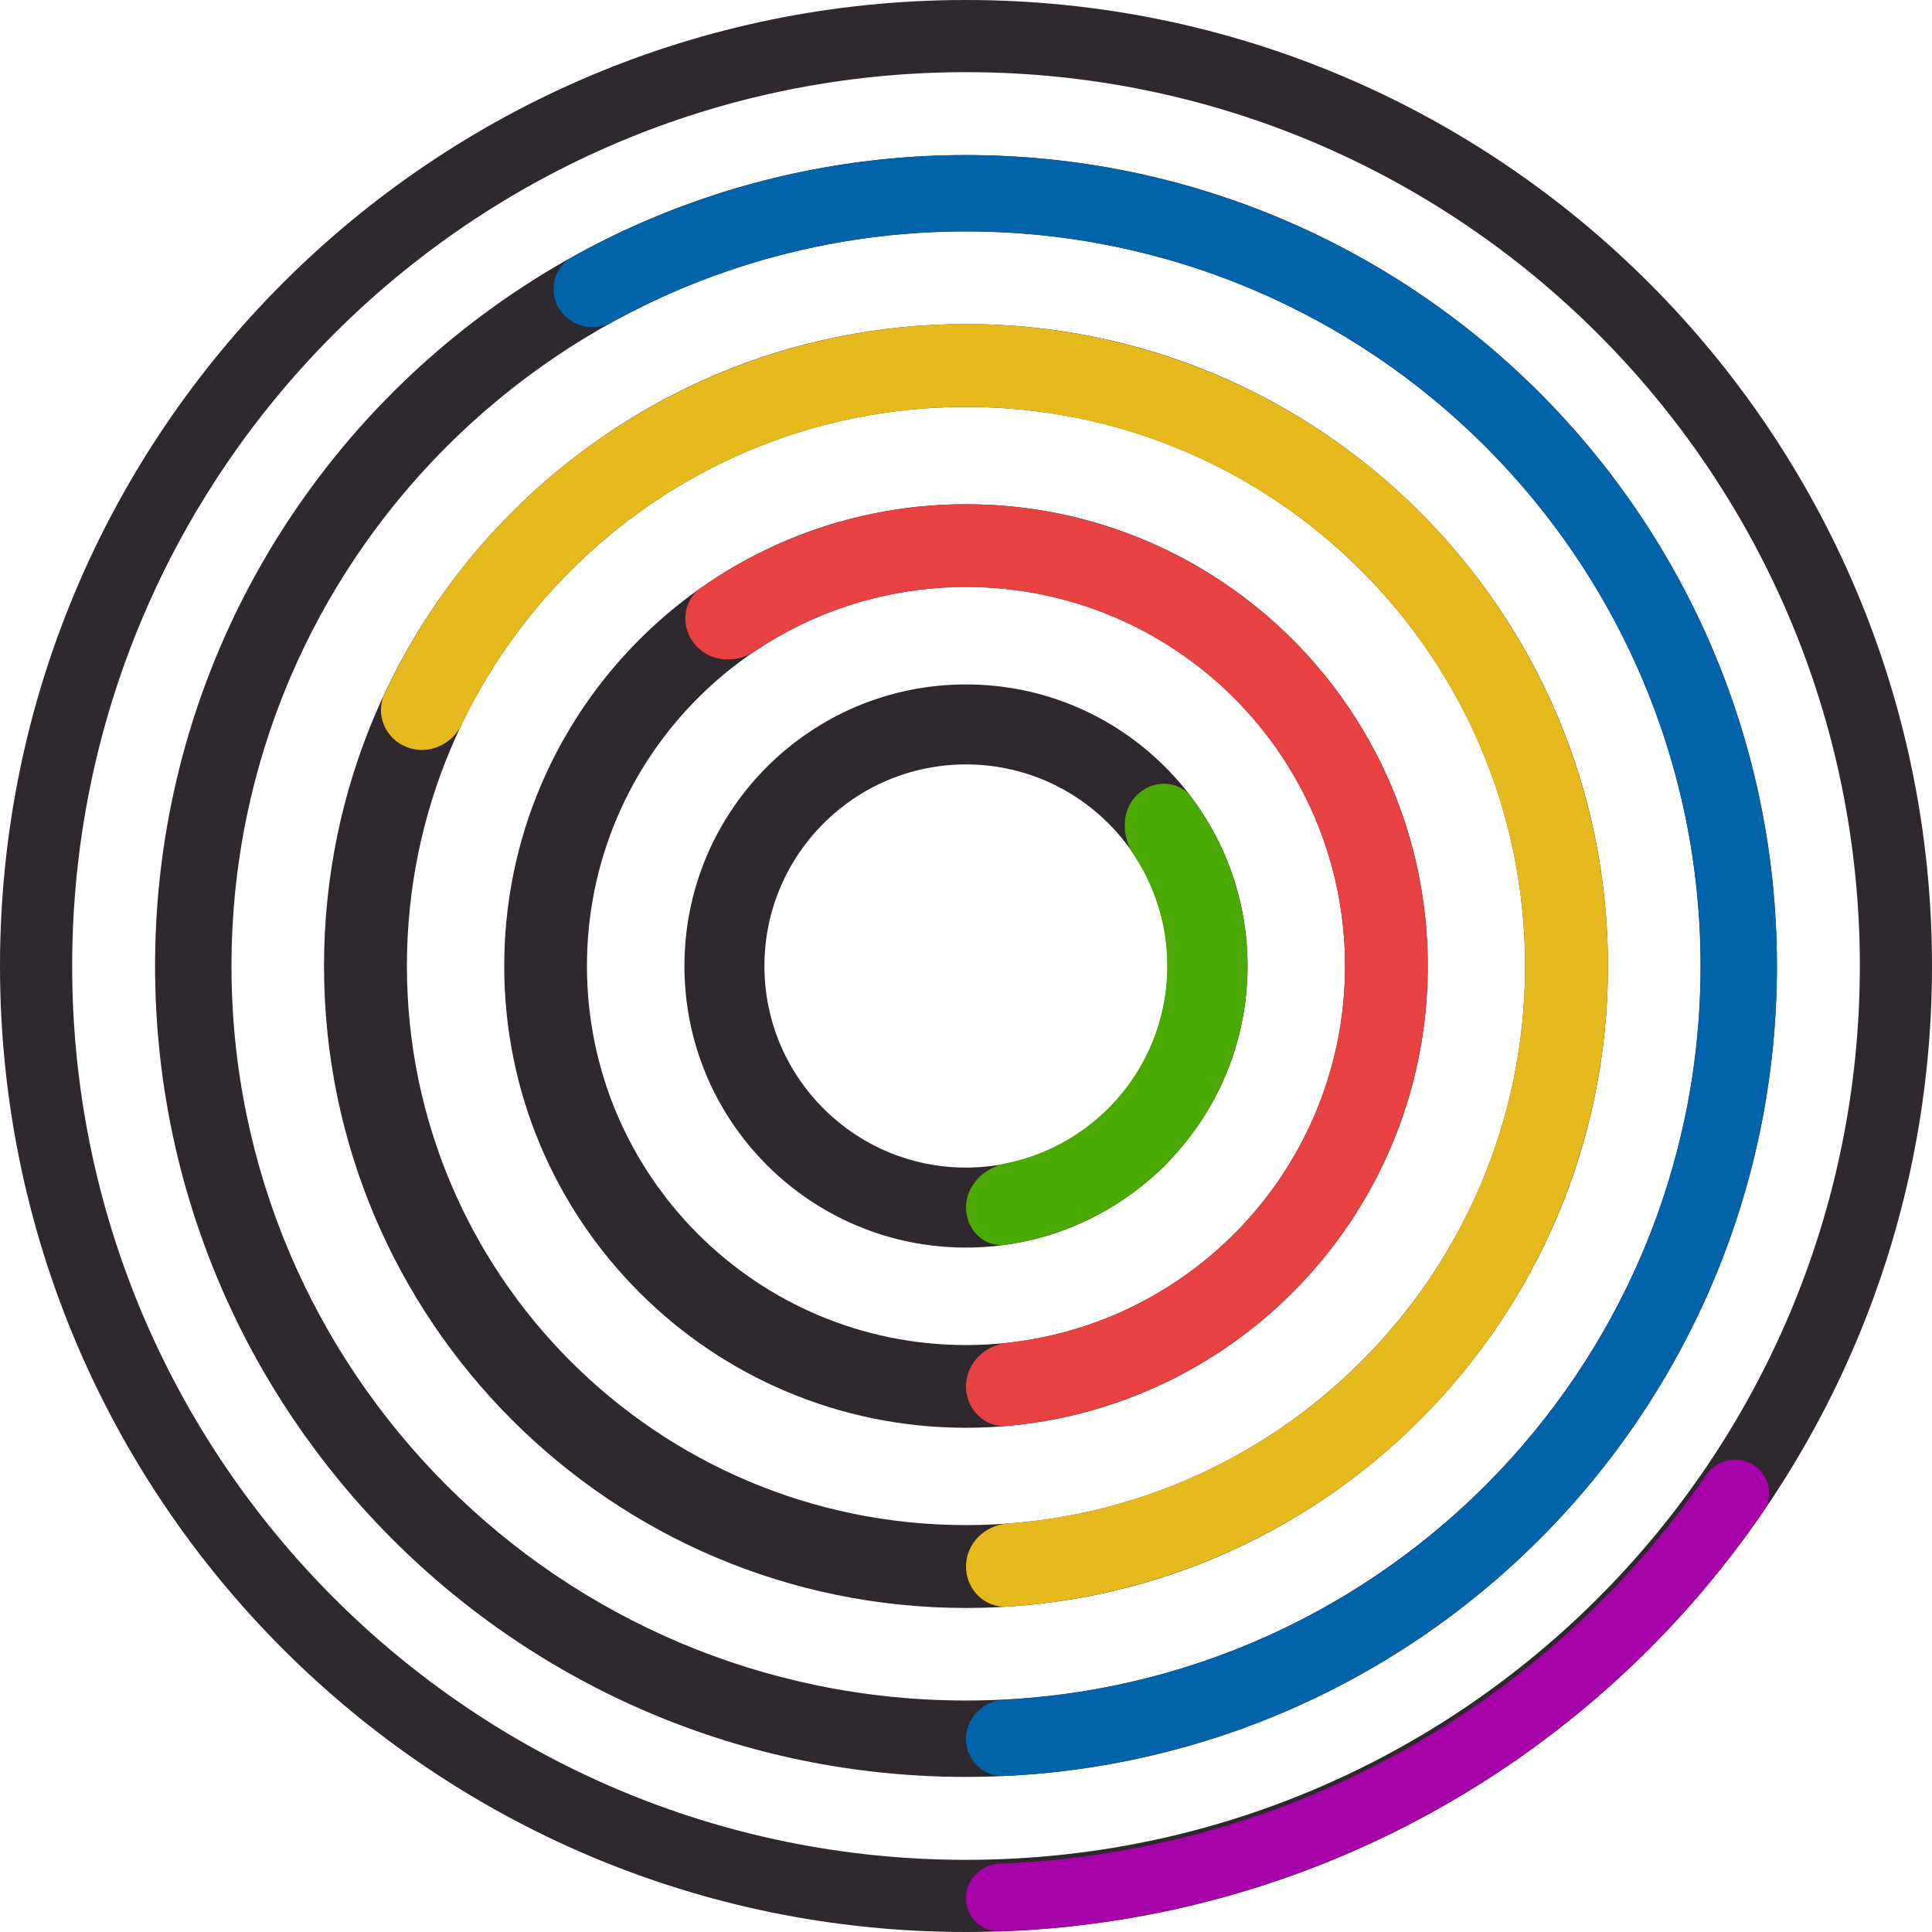
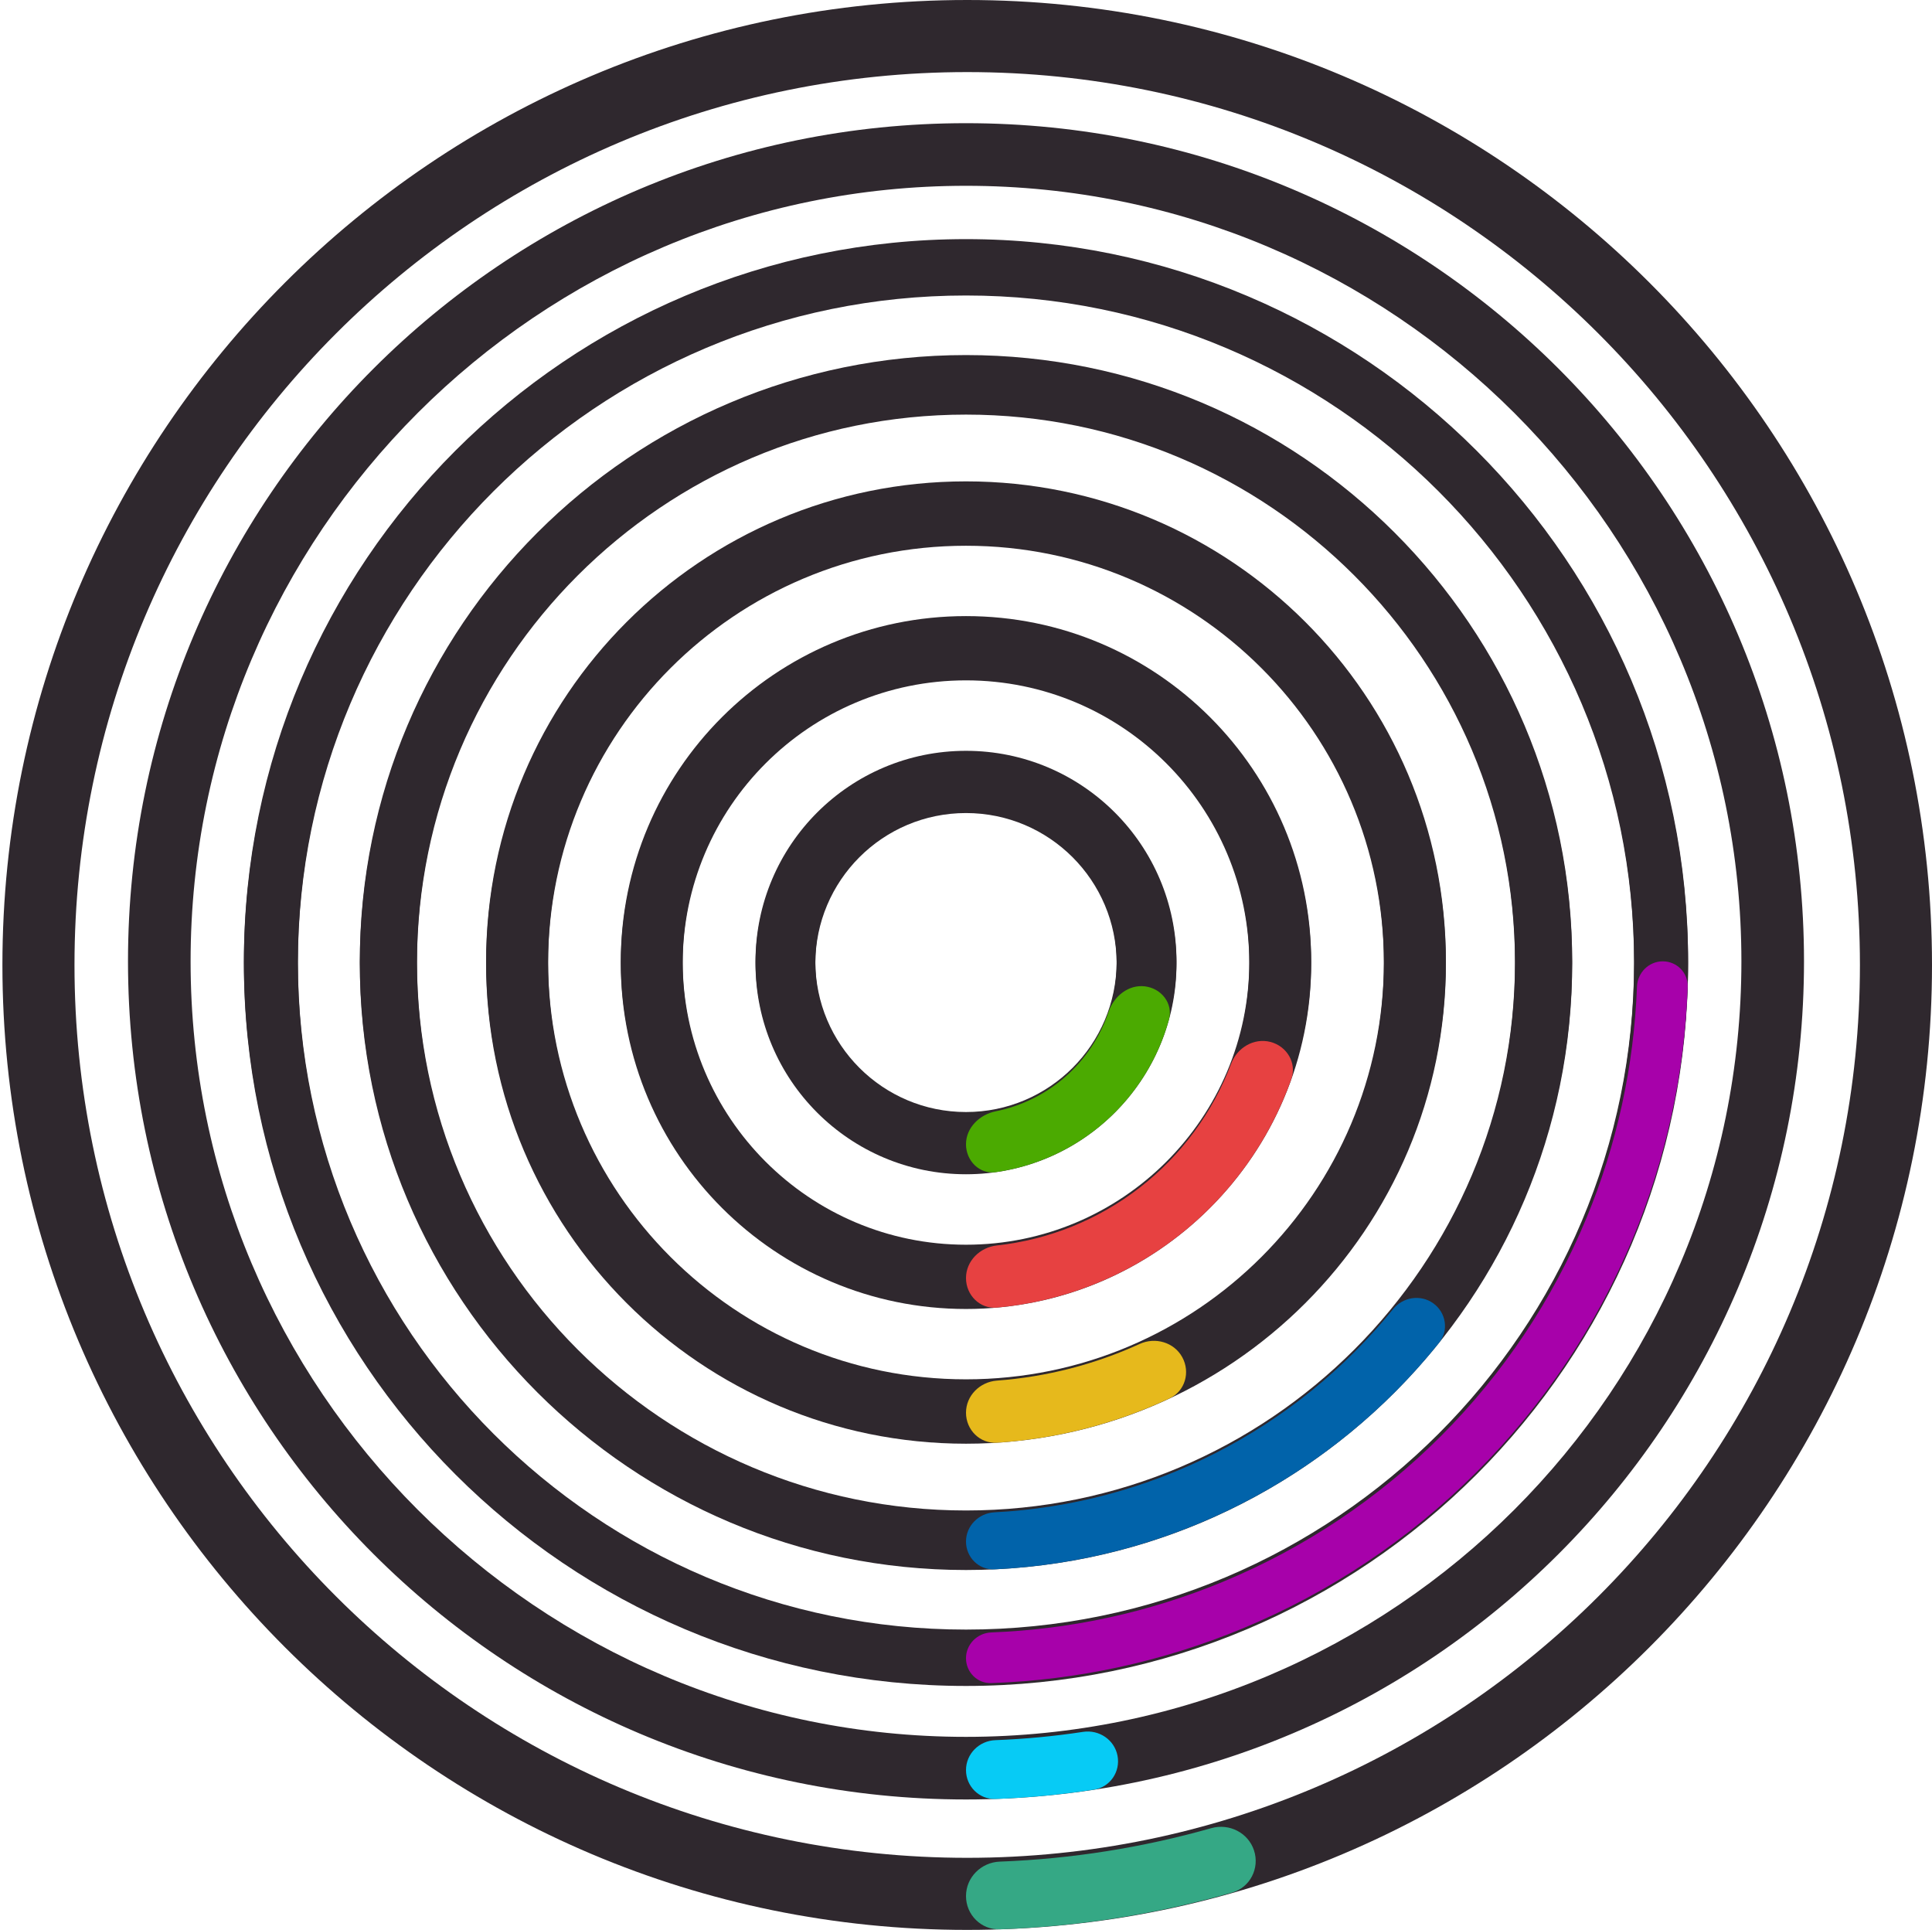
- <svg xmlns="http://www.w3.org/2000/svg" width="598" height="598" viewBox="0 0 598 598" fill="none">
-   <path d="M386.153 299.001C386.153 347.134 347.133 386.154 299 386.154C250.867 386.154 211.847 347.134 211.847 299.001C211.847 250.868 250.867 211.848 299 211.848C347.133 211.848 386.153 250.868 386.153 299.001ZM236.607 299.001C236.607 333.46 264.541 361.394 299 361.394C333.459 361.394 361.393 333.46 361.393 299.001C361.393 264.542 333.459 236.608 299 236.608C264.541 236.608 236.607 264.542 236.607 299.001Z" fill="#2F282E" />
-   <path d="M299 373.731C299 380.592 304.59 386.245 311.381 385.27C324.223 383.427 336.546 378.731 347.42 371.466C361.752 361.889 372.922 348.278 379.519 332.353C386.115 316.428 387.841 298.904 384.478 281.998C381.927 269.172 376.533 257.138 368.756 246.754C364.643 241.263 356.694 241.307 351.843 246.158C346.991 251.01 347.118 258.825 350.912 264.541C355.38 271.273 358.519 278.843 360.111 286.845C362.515 298.932 361.281 311.46 356.565 322.845C351.849 334.231 343.863 343.962 333.617 350.808C326.833 355.341 319.26 358.475 311.34 360.075C304.616 361.434 299 366.871 299 373.731Z" fill="#4BAA01" />
-   <path d="M441.93 299.001C441.93 377.939 377.938 441.931 299 441.931C220.062 441.931 156.069 377.939 156.069 299.001C156.069 220.063 220.062 156.07 299 156.07C377.938 156.07 441.93 220.063 441.93 299.001ZM181.673 299.001C181.673 363.799 234.202 416.328 299 416.328C363.798 416.328 416.327 363.799 416.327 299.001C416.327 234.203 363.798 181.674 299 181.674C234.202 181.674 181.673 234.203 181.673 299.001Z" fill="#2F282E" />
-   <path d="M299 429.13C299 436.2 304.743 441.991 311.785 441.359C330.342 439.692 348.437 434.409 365.034 425.763C385.425 415.141 402.952 399.756 416.129 380.915C429.306 362.074 437.742 340.333 440.724 317.535C443.705 294.738 441.143 271.558 433.255 249.962C425.366 228.366 412.385 208.992 395.411 193.483C378.438 177.975 357.974 166.79 335.756 160.877C313.537 154.965 290.221 154.499 267.784 159.521C249.522 163.608 232.282 171.232 217.019 181.918C211.228 185.974 210.57 194.103 215.127 199.509C219.684 204.914 227.726 205.536 233.596 201.595C245.651 193.501 259.135 187.694 273.376 184.506C291.793 180.385 310.933 180.766 329.172 185.62C347.41 190.473 364.208 199.655 378.141 212.385C392.074 225.115 402.73 241.019 409.205 258.746C415.68 276.474 417.784 295.501 415.336 314.215C412.889 332.929 405.963 350.776 395.147 366.242C384.331 381.708 369.943 394.336 353.205 403.056C340.263 409.798 326.21 414.049 311.777 415.63C304.749 416.4 299 422.059 299 429.13Z" fill="#E74141" />
-   <path d="M497.708 299C497.708 408.744 408.744 497.709 299 497.709C189.256 497.709 100.292 408.744 100.292 299C100.292 189.257 189.256 100.292 299 100.292C408.744 100.292 497.708 189.257 497.708 299ZM125.945 299C125.945 394.576 203.424 472.055 299 472.055C394.576 472.055 472.055 394.576 472.055 299C472.055 203.425 394.576 125.945 299 125.945C203.424 125.945 125.945 203.425 125.945 299Z" fill="#2F282E" />
-   <path d="M299 484.882C299 491.966 304.749 497.752 311.818 497.295C343.493 495.248 374.284 485.636 401.575 469.187C432.535 450.526 457.819 423.773 474.703 391.809C491.587 359.845 499.432 323.88 497.392 287.789C495.352 251.697 483.506 216.845 463.128 186.987C442.75 157.128 414.613 133.394 381.747 118.341C348.881 103.287 312.532 97.484 276.612 101.557C240.693 105.63 206.565 119.424 177.904 141.454C152.64 160.873 132.467 186.043 119.017 214.793C116.015 221.209 119.307 228.671 125.904 231.253C132.501 233.835 139.898 230.555 142.961 224.167C154.67 199.752 171.975 178.368 193.538 161.793C218.499 142.607 248.221 130.594 279.503 127.047C310.785 123.5 342.442 128.554 371.065 141.664C399.688 154.774 424.192 175.444 441.939 201.448C459.686 227.451 470.003 257.804 471.78 289.236C473.556 320.668 466.724 351.99 452.02 379.828C437.316 407.665 415.296 430.964 388.332 447.216C365.039 461.255 338.819 469.575 311.815 471.58C304.751 472.105 299 477.798 299 484.882Z" fill="#E6B91C" />
-   <path d="M550 299C550 437.624 437.623 550 299 550C160.376 550 48 437.624 48 299C48 160.377 160.376 48.001 299 48.001C437.623 48.001 550 160.377 550 299ZM71.649 299C71.649 424.563 173.437 526.352 299 526.352C424.562 526.352 526.351 424.563 526.351 299C526.351 173.438 424.562 71.649 299 71.649C173.437 71.649 71.649 173.438 71.649 299Z" fill="#2F282E" />
-   <path d="M298.999 538.21C298.999 544.722 304.281 550.03 310.786 549.724C345.552 548.09 379.645 539.24 410.878 523.688C445.633 506.382 475.9 481.249 499.299 450.266C522.697 419.283 538.589 383.294 545.724 345.129C552.86 306.964 551.044 267.665 540.42 230.32C529.796 192.976 510.654 158.606 484.498 129.912C458.343 101.218 425.887 78.983 389.684 64.955C353.48 50.928 314.516 45.49 275.856 49.07C241.114 52.287 207.469 62.708 177.048 79.618C171.356 82.782 169.659 90.075 173.087 95.612C176.514 101.149 183.768 102.829 189.475 99.693C216.782 84.687 246.921 75.432 278.03 72.552C313.059 69.308 348.362 74.235 381.164 86.944C413.966 99.654 443.372 119.8 467.07 145.798C490.769 171.796 508.113 202.937 517.738 236.773C527.364 270.609 529.009 306.216 522.544 340.795C516.079 375.374 501.681 407.982 480.48 436.054C459.28 464.127 431.857 486.898 400.366 502.578C372.399 516.504 341.902 524.499 310.785 526.114C304.282 526.451 298.999 531.698 298.999 538.21Z" fill="#0163AA" />
-   <path d="M598 299C598 464.133 464.133 598 299 598C133.867 598 0 464.133 0 299C0 133.867 133.867 0 299 0C464.133 0 598 133.867 598 299ZM22.336 299C22.336 451.797 146.203 575.664 299 575.664C451.797 575.664 575.664 451.797 575.664 299C575.664 146.203 451.797 22.336 299 22.336C146.203 22.336 22.336 146.203 22.336 299Z" fill="#2F282E" />
-   <path d="M299 587.518C299 593.307 303.695 598.019 309.48 597.816C356.259 596.176 402.053 583.572 443.147 560.959C484.242 538.346 519.396 506.407 545.816 467.768C549.084 462.99 547.616 456.503 542.726 453.405C537.835 450.307 531.376 451.772 528.096 456.542C503.576 492.2 471.039 521.684 433.041 542.593C395.043 563.502 352.724 575.209 309.48 576.839C303.695 577.058 299 581.73 299 587.518Z" fill="#A701AA" />
+ <svg xmlns="http://www.w3.org/2000/svg" width="800" height="799" viewBox="0 0 800 799" fill="none">
+   <path d="M487.153 398C487.153 446.134 448.133 485.153 400 485.153C351.867 485.153 312.847 446.134 312.847 398C312.847 349.867 351.867 310.848 400 310.848C448.133 310.848 487.153 349.867 487.153 398ZM337.607 398C337.607 432.459 365.541 460.394 400 460.394C434.459 460.394 462.393 432.459 462.393 398C462.393 363.542 434.459 335.607 400 335.607C365.541 335.607 337.607 363.542 337.607 398Z" fill="#2F282E" />
+   <path d="M542.93 398.001C542.93 476.939 478.938 540.931 400 540.931C321.062 540.931 257.069 476.939 257.069 398.001C257.069 319.063 321.062 255.07 400 255.07C478.938 255.07 542.93 319.063 542.93 398.001ZM282.673 398.001C282.673 462.799 335.202 515.328 400 515.328C464.798 515.328 517.327 462.799 517.327 398.001C517.327 333.203 464.798 280.674 400 280.674C335.202 280.674 282.673 333.203 282.673 398.001Z" fill="#2F282E" />
+   <path d="M598.708 398C598.708 507.744 509.744 596.709 400 596.709C290.257 596.709 201.292 507.744 201.292 398C201.292 288.257 290.257 199.292 400 199.292C509.744 199.292 598.708 288.257 598.708 398ZM226.945 398C226.945 493.576 304.424 571.055 400 571.055C495.576 571.055 573.055 493.576 573.055 398C573.055 302.425 495.576 224.945 400 224.945C304.424 224.945 226.945 302.425 226.945 398Z" fill="#2F282E" />
+   <path d="M651 398C651 536.624 538.623 649 400 649C261.377 649 149 536.624 149 398C149 259.377 261.377 147 400 147C538.623 147 651 259.377 651 398ZM172.649 398C172.649 523.563 274.437 625.352 400 625.352C525.563 625.352 627.351 523.563 627.351 398C627.351 272.438 525.563 170.649 400 170.649C274.437 170.649 172.649 272.438 172.649 398Z" fill="#2F282E" />
+   <path d="M699 398C699 563.133 565.133 697 400 697C234.867 697 101 563.133 101 398C101 232.867 234.867 99 400 99C565.133 99 699 232.867 699 398ZM123.336 398C123.336 550.797 247.203 674.664 400 674.664C552.797 674.664 676.664 550.797 676.664 398C676.664 245.203 552.797 121.336 400 121.336C247.203 121.336 123.336 245.203 123.336 398Z" fill="#2F282E" />
+   <path d="M747 398C747 589.643 591.643 745 400 745C208.357 745 53 589.643 53 398C53 206.357 208.357 51 400 51C591.643 51 747 206.357 747 398ZM78.922 398C78.922 575.327 222.673 719.078 400 719.078C577.327 719.078 721.078 575.327 721.078 398C721.078 220.673 577.327 76.922 400 76.922C222.673 76.922 78.922 220.673 78.922 398Z" fill="#2F282E" />
+   <path d="M400 686.518C400 692.307 404.694 697.019 410.48 696.816C457.259 695.176 503.052 682.572 544.147 659.959C585.242 637.346 620.396 605.407 646.816 566.768C650.084 561.99 648.615 555.503 643.725 552.405V552.405C638.835 549.307 632.376 550.772 629.096 555.542C604.576 591.2 572.039 620.684 534.041 641.593C496.043 662.502 453.724 674.209 410.479 675.839C404.695 676.058 400 680.73 400 686.518V686.518Z" fill="#A701AA" />
+   <path d="M400 732.836C400 739.554 405.448 745.022 412.162 744.787C425.85 744.307 439.499 743.017 453.035 740.923C459.674 739.896 464.001 733.504 462.742 726.905V726.905C461.483 720.306 455.116 716.001 448.474 717.01C436.444 718.838 424.32 719.984 412.161 720.442C405.448 720.696 400 726.118 400 732.836V732.836Z" fill="#07CBF5" />
+   <path d="M487.151 399.003C487.151 447.136 448.131 486.156 399.998 486.156C351.865 486.156 312.845 447.136 312.845 399.003C312.845 350.87 351.865 311.85 399.998 311.85C448.131 311.85 487.151 350.87 487.151 399.003ZM337.605 399.003C337.605 433.462 365.539 461.396 399.998 461.396C434.457 461.396 462.391 433.462 462.391 399.003C462.391 364.544 434.457 336.61 399.998 336.61C365.539 336.61 337.605 364.544 337.605 399.003Z" fill="#2F282E" />
+   <path d="M399.998 473.733C399.998 480.594 405.588 486.247 412.379 485.272C429.088 482.874 444.838 475.658 457.633 464.377C470.429 453.097 479.562 438.375 484.035 422.098C485.853 415.483 480.946 409.229 474.139 408.369V408.369C467.333 407.509 461.235 412.399 459.044 418.901C455.577 429.189 449.455 438.466 441.203 445.741C432.952 453.016 422.981 457.926 412.339 460.077C405.614 461.436 399.998 466.873 399.998 473.733V473.733Z" fill="#4BAA01" />
+   <path d="M542.928 399.003C542.928 477.941 478.936 541.933 399.998 541.933C321.06 541.933 257.067 477.941 257.067 399.003C257.067 320.064 321.06 256.072 399.998 256.072C478.936 256.072 542.928 320.064 542.928 399.003ZM282.671 399.003C282.671 463.801 335.2 516.33 399.998 516.33C464.796 516.33 517.325 463.801 517.325 399.003C517.325 334.205 464.796 281.676 399.998 281.676C335.2 281.676 282.671 334.205 282.671 399.003Z" fill="#2F282E" />
+   <path d="M400 529.132C400 536.202 405.743 541.993 412.785 541.361C439.936 538.922 465.923 528.757 487.603 511.94C509.283 495.123 525.592 472.481 534.706 446.789C537.069 440.126 532.888 433.123 526.04 431.365V431.365C519.192 429.606 512.281 433.767 509.787 440.383C502.174 460.584 489.099 478.377 471.91 491.709C454.722 505.042 434.236 513.281 412.777 515.632C405.749 516.402 400 522.061 400 529.132V529.132Z" fill="#E74141" />
+   <path d="M598.706 399.002C598.706 508.746 509.742 597.711 399.998 597.711C290.255 597.711 201.29 508.746 201.29 399.002C201.29 289.259 290.255 200.294 399.998 200.294C509.742 200.294 598.706 289.259 598.706 399.002ZM226.943 399.002C226.943 494.578 304.422 572.057 399.998 572.057C495.574 572.057 573.053 494.578 573.053 399.002C573.053 303.427 495.574 225.947 399.998 225.947C304.422 225.947 226.943 303.427 226.943 399.002Z" fill="#2F282E" />
+   <path d="M400 584.884C400 591.968 405.749 597.754 412.818 597.297C437.58 595.696 461.826 589.471 484.297 578.944C490.712 575.939 492.962 568.099 489.549 561.892V561.892C486.137 555.684 478.354 553.465 471.911 556.409C453.267 564.927 433.256 570.064 412.815 571.582C405.751 572.107 400 577.8 400 584.884V584.884Z" fill="#E6B91C" />
+   <path d="M650.998 399.002C650.998 537.626 538.622 650.002 399.998 650.002C261.375 650.002 148.998 537.626 148.998 399.002C148.998 260.379 261.375 148.002 399.998 148.002C538.622 148.002 650.998 260.379 650.998 399.002ZM172.647 399.002C172.647 524.565 274.435 626.354 399.998 626.354C525.561 626.354 627.349 524.565 627.349 399.002C627.349 273.44 525.561 171.651 399.998 171.651C274.435 171.651 172.647 273.44 172.647 399.002Z" fill="#2F282E" />
+   <path d="M399.999 638.212C399.999 644.724 405.281 650.032 411.786 649.726C447.332 648.055 482.164 638.842 513.951 622.646C545.737 606.45 573.665 583.685 595.91 555.91C599.981 550.827 598.792 543.434 593.523 539.607V539.607C588.255 535.779 580.905 536.969 576.81 542.031C556.769 566.806 531.715 587.128 503.245 601.634C474.775 616.14 443.608 624.464 411.785 626.116C405.282 626.453 399.999 631.7 399.999 638.212V638.212Z" fill="#0163AA" />
+   <path d="M698.999 399.002C698.999 564.136 565.132 698.002 399.999 698.002C234.865 698.002 100.999 564.136 100.999 399.002C100.999 233.869 234.865 100.002 399.999 100.002C565.132 100.002 698.999 233.869 698.999 399.002ZM123.335 399.002C123.335 551.8 247.201 675.666 399.999 675.666C552.796 675.666 676.662 551.8 676.662 399.002C676.662 246.205 552.796 122.339 399.999 122.339C247.201 122.339 123.335 246.205 123.335 399.002Z" fill="#2F282E" />
+   <path d="M800 399.5C800 620.138 621.138 799 400.5 799C179.862 799 1 620.138 1 399.5C1 178.862 179.862 0 400.5 0C621.138 0 800 178.862 800 399.5ZM30.844 399.5C30.844 603.655 196.345 769.156 400.5 769.156C604.655 769.156 770.156 603.655 770.156 399.5C770.156 195.345 604.655 29.844 400.5 29.844C196.345 29.844 30.844 195.345 30.844 399.5Z" fill="#2F282E" />
+   <path d="M400 686.521C400 692.31 404.694 697.022 410.479 696.819C446.169 695.567 481.376 687.93 514.422 674.242C550.699 659.216 583.66 637.192 611.425 609.427C639.19 581.663 661.214 548.701 676.24 512.425C689.928 479.379 697.565 444.172 698.816 408.482C699.019 402.697 694.307 398.002 688.518 398.002V398.002C682.73 398.002 678.057 402.697 677.839 408.482C676.597 441.418 669.507 473.9 656.873 504.403C642.9 538.136 622.42 568.786 596.602 594.604C570.784 620.422 540.133 640.902 506.4 654.875C475.898 667.51 443.415 674.6 410.479 675.842C404.694 676.06 400 680.732 400 686.521V686.521Z" fill="#A701AA" />
+   <path d="M400 784.995C400 792.73 406.272 799.026 414.002 798.755C446.569 797.616 478.875 792.506 510.201 783.539C517.642 781.41 521.665 773.478 519.271 766.118V766.118C516.879 758.766 508.988 754.769 501.55 756.878C473.024 764.963 443.633 769.613 414.001 770.728C406.272 771.018 400 777.261 400 784.995V784.995Z" fill="#35A885" />
</svg>
